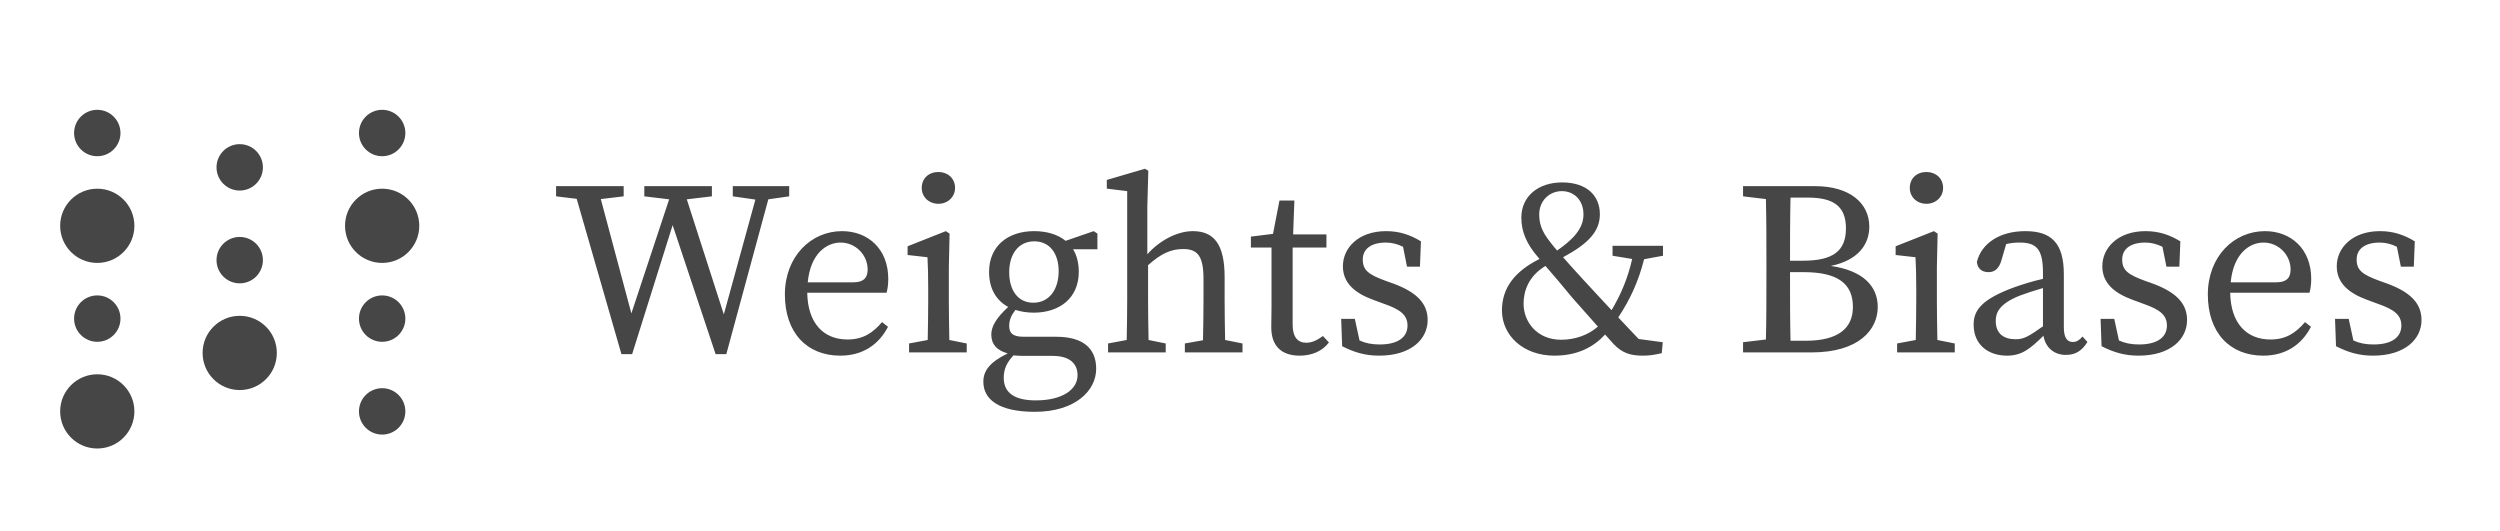
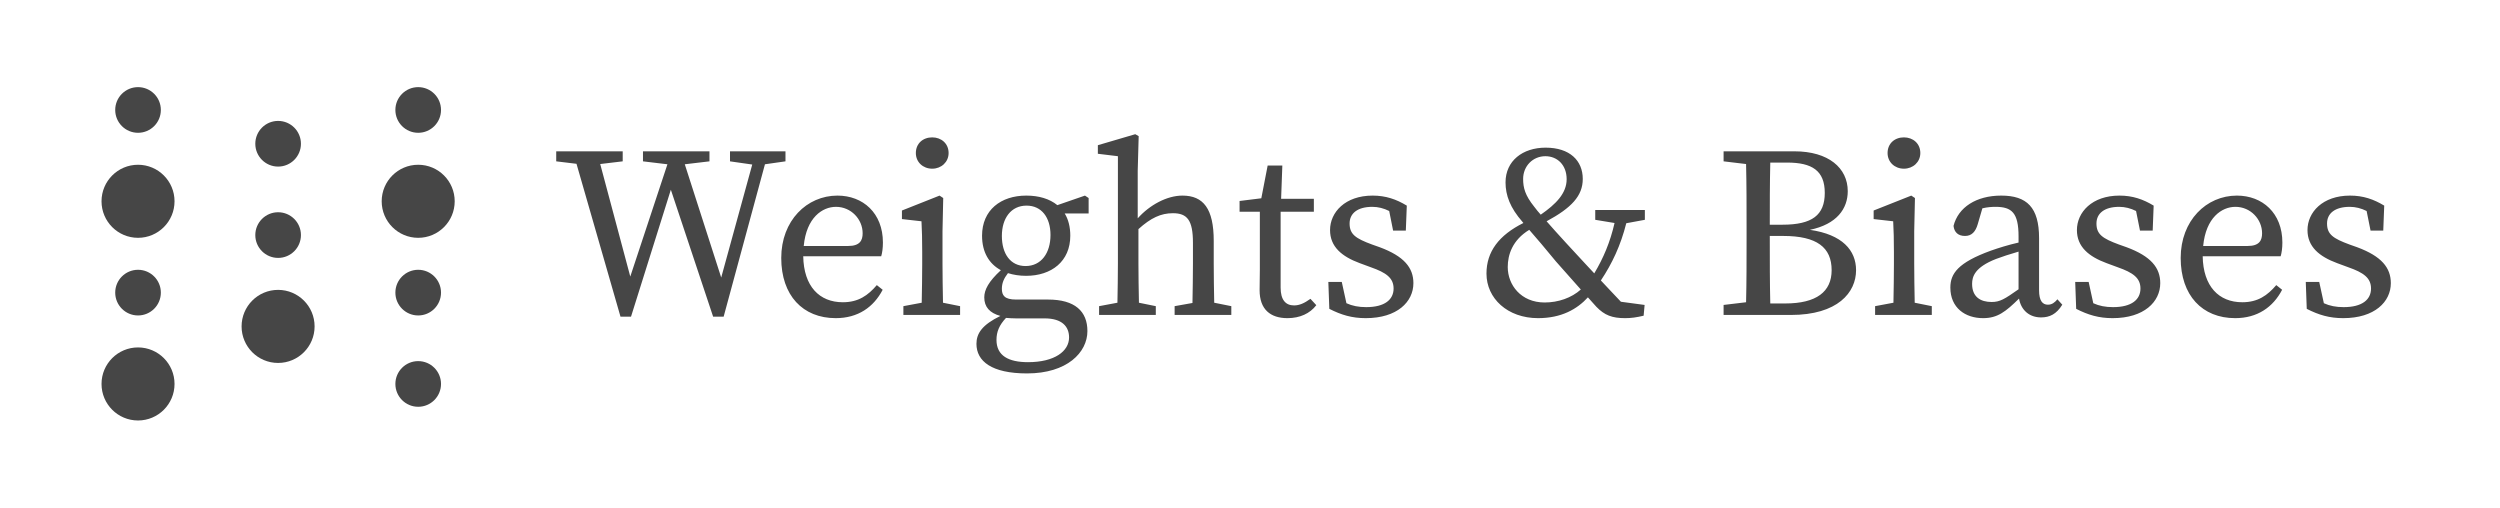
- <svg xmlns="http://www.w3.org/2000/svg" width="226" height="48" viewBox="0 0 226 48" fill="none">
-   <rect width="226" height="48" fill="transparent" />
-   <path d="M5.438 20.413C5.438 22.266 6.941 23.768 8.794 23.768C10.647 23.768 12.149 22.266 12.149 20.413C12.149 18.56 10.647 17.058 8.794 17.058C6.941 17.058 5.438 18.56 5.438 20.413Z" fill="#464646" />
-   <path d="M5.438 37.19C5.438 39.043 6.941 40.545 8.794 40.545C10.647 40.545 12.149 39.043 12.149 37.19C12.149 35.337 10.647 33.835 8.794 33.835C6.941 33.835 5.438 35.337 5.438 37.19Z" fill="#464646" />
-   <path d="M6.697 28.802C6.697 29.96 7.636 30.899 8.794 30.899C9.952 30.899 10.891 29.96 10.891 28.802C10.891 27.643 9.952 26.705 8.794 26.705C7.636 26.705 6.697 27.643 6.697 28.802Z" fill="#464646" />
-   <path d="M6.697 12.025C6.697 13.183 7.636 14.122 8.794 14.122C9.952 14.122 10.891 13.183 10.891 12.025C10.891 10.866 9.952 9.927 8.794 9.927C7.636 9.927 6.697 10.866 6.697 12.025Z" fill="#464646" />
-   <path d="M18.315 31.905C18.315 33.758 19.817 35.261 21.67 35.261C23.523 35.261 25.026 33.758 25.026 31.905C25.026 30.052 23.523 28.55 21.67 28.55C19.817 28.55 18.315 30.052 18.315 31.905Z" fill="#464646" />
-   <path d="M19.573 23.517C19.573 24.675 20.512 25.614 21.67 25.614C22.828 25.614 23.767 24.675 23.767 23.517C23.767 22.359 22.828 21.42 21.67 21.42C20.512 21.42 19.573 22.359 19.573 23.517Z" fill="#464646" />
-   <path d="M19.573 15.129C19.573 16.287 20.512 17.226 21.67 17.226C22.828 17.226 23.767 16.287 23.767 15.129C23.767 13.97 22.828 13.031 21.67 13.031C20.512 13.031 19.573 13.97 19.573 15.129Z" fill="#464646" />
-   <path d="M31.191 20.413C31.191 22.266 32.693 23.768 34.546 23.768C36.4 23.768 37.902 22.266 37.902 20.413C37.902 18.56 36.4 17.058 34.546 17.058C32.693 17.058 31.191 18.56 31.191 20.413Z" fill="#464646" />
-   <path d="M32.45 12.025C32.45 13.183 33.389 14.122 34.547 14.122C35.705 14.122 36.644 13.183 36.644 12.025C36.644 10.866 35.705 9.927 34.547 9.927C33.389 9.927 32.45 10.866 32.45 12.025Z" fill="#464646" />
-   <path d="M32.45 28.802C32.45 29.96 33.389 30.899 34.547 30.899C35.705 30.899 36.644 29.96 36.644 28.802C36.644 27.643 35.705 26.705 34.547 26.705C33.389 26.705 32.45 27.643 32.45 28.802Z" fill="#464646" />
-   <path d="M32.45 37.19C32.45 38.348 33.389 39.287 34.547 39.287C35.705 39.287 36.644 38.348 36.644 37.19C36.644 36.032 35.705 35.093 34.547 35.093C33.389 35.093 32.45 36.032 32.45 37.19Z" fill="#464646" />
-   <path fill-rule="evenodd" clip-rule="evenodd" d="M101.898 27.14C101.898 28.129 101.877 29.612 101.854 30.735L100.169 31.05V31.859H105.381V31.05L103.831 30.735C103.808 29.612 103.786 28.129 103.786 27.14V23.973C104.932 22.939 105.853 22.512 106.954 22.512C108.279 22.512 108.796 23.164 108.796 25.231V27.14C108.796 28.174 108.774 29.634 108.751 30.758L107.111 31.05V31.859H112.323V31.05L110.751 30.735C110.728 29.612 110.706 28.174 110.706 27.14V25.051C110.706 22.108 109.762 20.895 107.83 20.895C106.415 20.895 104.819 21.748 103.719 22.984V18.626L103.808 15.435L103.494 15.256L100.056 16.267V17.053L101.898 17.278L101.898 27.14ZM84.832 18.423C85.663 18.423 86.337 17.817 86.337 16.985C86.337 16.109 85.663 15.548 84.832 15.548C83.978 15.548 83.326 16.109 83.326 16.985C83.326 17.817 83.978 18.423 84.832 18.423ZM87.393 31.05L85.82 30.735C85.797 29.612 85.775 28.129 85.775 27.14V24.175L85.842 21.119L85.505 20.895L82.046 22.265V23.052L83.843 23.254C83.888 24.152 83.91 24.849 83.91 26.085V27.14C83.91 28.129 83.888 29.612 83.865 30.735L82.18 31.05V31.858H87.393V31.05ZM65.659 32.016H64.692L60.806 20.355L57.144 32.016H56.178L52.133 17.974L50.269 17.749V16.828H56.38V17.749L54.313 17.997L57.076 28.331L60.491 18.019L58.245 17.749V16.828H64.356V17.749L62.087 18.019L65.434 28.421L68.287 18.041L66.243 17.749V16.828H71.343V17.749L69.456 18.019L65.659 32.016ZM78.434 24.355C78.434 23.074 77.378 21.928 75.985 21.928C74.727 21.928 73.267 22.917 73.02 25.523H77.109C78.187 25.523 78.434 25.006 78.434 24.355ZM70.953 26.624C70.953 23.186 73.312 20.895 76.12 20.895C78.457 20.895 80.299 22.49 80.299 25.208C80.299 25.725 80.232 26.174 80.142 26.466H72.975C73.02 29.23 74.458 30.69 76.614 30.69C78.052 30.69 78.929 30.061 79.737 29.118L80.276 29.544C79.445 31.14 78.007 32.151 75.963 32.151C72.93 32.151 70.953 30.061 70.953 26.624ZM95.703 24.512C95.703 22.917 94.893 21.816 93.5 21.816C92.085 21.816 91.232 22.962 91.232 24.602C91.232 26.242 92.018 27.365 93.411 27.365C94.848 27.365 95.703 26.174 95.703 24.512ZM91.141 27.747C90.063 27.163 89.412 26.107 89.412 24.579C89.412 22.22 91.141 20.895 93.478 20.895C94.624 20.895 95.613 21.187 96.332 21.771L98.87 20.895L99.207 21.119V22.535H97.006C97.343 23.074 97.522 23.77 97.522 24.579C97.522 26.938 95.792 28.264 93.456 28.264C92.85 28.264 92.288 28.174 91.793 28.017C91.411 28.511 91.232 28.938 91.232 29.455C91.232 30.061 91.478 30.443 92.534 30.443H95.478C97.949 30.443 99.095 31.521 99.095 33.341C99.095 35.296 97.23 37.228 93.546 37.228C90.288 37.228 88.895 36.105 88.895 34.51C88.895 33.544 89.434 32.757 91.097 31.948C90.108 31.679 89.614 31.117 89.614 30.241C89.614 29.544 90.018 28.781 91.141 27.747ZM90.737 34.15C90.737 35.611 91.861 36.195 93.636 36.195C96.084 36.195 97.41 35.184 97.41 33.925C97.41 32.937 96.781 32.173 95.163 32.173H92.534C92.22 32.173 91.906 32.151 91.614 32.128C90.984 32.802 90.737 33.409 90.737 34.15ZM116.855 22.378V29.342C116.855 30.488 117.326 30.982 118.09 30.982C118.585 30.982 119.034 30.78 119.596 30.376L120.135 30.96C119.551 31.724 118.63 32.151 117.484 32.151C115.911 32.151 114.923 31.342 114.923 29.59C114.923 29.34 114.928 29.108 114.932 28.85C114.938 28.528 114.945 28.166 114.945 27.68V22.378H113.081V21.389L115.079 21.142L115.664 18.131H117.012L116.9 21.187H119.91V22.378H116.855ZM124.679 32.151C127.576 32.151 129.06 30.645 129.06 28.938C129.06 27.522 128.206 26.466 125.959 25.635L125.262 25.388C123.735 24.826 123.195 24.445 123.195 23.456C123.195 22.535 123.914 21.928 125.285 21.928C125.824 21.928 126.341 22.063 126.835 22.31L127.194 24.108H128.363L128.453 21.816C127.487 21.232 126.52 20.895 125.308 20.895C122.791 20.895 121.398 22.422 121.398 24.063C121.398 25.59 122.476 26.489 124.117 27.096L125.15 27.477C126.565 27.972 127.239 28.466 127.239 29.432C127.239 30.443 126.431 31.14 124.723 31.14C124.027 31.14 123.443 31.027 122.903 30.78L122.476 28.826H121.241L121.331 31.297C122.432 31.858 123.42 32.151 124.679 32.151ZM139.146 19.367C139.146 20.176 139.327 20.872 140.157 21.906C140.36 22.175 140.562 22.422 140.764 22.647C142.157 21.681 143.146 20.692 143.146 19.39C143.146 18.086 142.292 17.278 141.191 17.278C140.045 17.278 139.146 18.176 139.146 19.367ZM150.312 30.937L150.223 31.926C149.549 32.083 149.1 32.151 148.515 32.151C147.324 32.151 146.628 31.881 145.887 31.117C145.754 30.963 145.623 30.82 145.493 30.68L145.492 30.679C145.358 30.533 145.226 30.39 145.1 30.241C144.112 31.319 142.674 32.151 140.517 32.151C137.709 32.151 135.776 30.331 135.776 28.062C135.776 26.04 136.922 24.534 139.169 23.411C139.158 23.389 139.141 23.372 139.124 23.355C139.107 23.338 139.09 23.321 139.079 23.299C137.955 22.018 137.529 20.872 137.529 19.681C137.529 17.704 139.102 16.491 141.213 16.491C143.438 16.491 144.628 17.682 144.628 19.367C144.628 20.917 143.595 22.018 141.303 23.254C141.775 23.793 142.314 24.4 143.101 25.253C143.716 25.93 144.29 26.544 144.872 27.167C145.139 27.454 145.408 27.742 145.685 28.039C146.516 26.646 147.145 25.186 147.549 23.411L145.774 23.119V22.22H150.335V23.119L148.627 23.433C148.111 25.478 147.324 27.14 146.291 28.691C146.541 28.951 146.796 29.225 147.064 29.513L147.064 29.514L147.066 29.515L147.067 29.516C147.398 29.872 147.749 30.248 148.134 30.645L150.312 30.937ZM144.449 29.522C143.64 28.601 142.921 27.792 142.157 26.938C141.146 25.703 140.45 24.894 139.708 24.04C138.158 24.984 137.731 26.332 137.731 27.455C137.731 29.095 138.944 30.713 141.124 30.713C142.382 30.713 143.595 30.286 144.449 29.522ZM159.684 24.894C159.684 26.849 159.684 28.803 159.639 30.69L157.572 30.937V31.859H163.751C168.064 31.859 169.749 29.792 169.749 27.747C169.749 25.927 168.491 24.467 165.503 24.04C167.996 23.523 168.985 22.085 168.985 20.49C168.985 18.356 167.21 16.828 164.088 16.828H157.572V17.749L159.639 17.997C159.684 19.929 159.684 21.861 159.684 23.793V24.894ZM163.054 24.602C166.155 24.602 167.503 25.658 167.503 27.747C167.503 29.724 166.11 30.803 163.234 30.803H161.863C161.818 28.893 161.818 26.961 161.818 24.602H163.054ZM163.414 17.862C165.705 17.862 166.873 18.603 166.873 20.648C166.873 22.692 165.705 23.568 162.986 23.568H161.818C161.818 21.793 161.818 19.794 161.863 17.862H163.414ZM175.656 16.985C175.656 17.817 174.982 18.423 174.15 18.423C173.297 18.423 172.645 17.817 172.645 16.985C172.645 16.109 173.297 15.548 174.15 15.548C174.982 15.548 175.656 16.109 175.656 16.985ZM175.139 30.735L176.711 31.05V31.858H171.499V31.05L173.184 30.735C173.206 29.612 173.229 28.129 173.229 27.14V26.085C173.229 24.849 173.206 24.152 173.161 23.254L171.364 23.052V22.265L174.824 20.895L175.161 21.119L175.094 24.175V27.14C175.094 28.129 175.116 29.612 175.139 30.735ZM186.751 32.083C187.537 32.083 188.166 31.791 188.705 30.915L188.256 30.421C188.009 30.713 187.761 30.915 187.38 30.915C186.886 30.915 186.571 30.555 186.571 29.589V24.804C186.571 21.973 185.448 20.895 183.089 20.895C180.797 20.895 179.135 21.973 178.708 23.681C178.775 24.265 179.135 24.602 179.764 24.602C180.371 24.602 180.73 24.22 180.932 23.523L181.359 22.063C181.831 21.951 182.235 21.928 182.572 21.928C184.055 21.928 184.684 22.468 184.684 24.647V25.208C183.785 25.411 182.842 25.703 182.145 25.95C179.112 27.051 178.416 28.062 178.416 29.342C178.416 31.207 179.786 32.151 181.426 32.151C182.752 32.151 183.493 31.566 184.729 30.353C184.908 31.409 185.673 32.083 186.751 32.083ZM180.415 29.005C180.415 28.331 180.663 27.477 182.617 26.714C183.089 26.534 183.897 26.264 184.684 26.04V29.5C183.404 30.398 182.976 30.668 182.212 30.668C181.179 30.668 180.415 30.196 180.415 29.005ZM197.71 28.938C197.71 30.645 196.227 32.151 193.329 32.151C192.071 32.151 191.082 31.858 189.981 31.297L189.892 28.826H191.128L191.554 30.78C192.093 31.027 192.677 31.14 193.374 31.14C195.081 31.14 195.89 30.443 195.89 29.432C195.89 28.466 195.216 27.972 193.801 27.477L192.768 27.096C191.128 26.489 190.049 25.59 190.049 24.063C190.049 22.422 191.441 20.895 193.958 20.895C195.172 20.895 196.137 21.232 197.103 21.816L197.014 24.108H195.845L195.486 22.31C194.992 22.063 194.474 21.928 193.936 21.928C192.565 21.928 191.846 22.535 191.846 23.456C191.846 24.445 192.385 24.826 193.913 25.388L194.61 25.635C196.857 26.466 197.71 27.522 197.71 28.938ZM204.62 21.928C206.014 21.928 207.069 23.074 207.069 24.355C207.069 25.006 206.822 25.523 205.744 25.523H201.655C201.902 22.917 203.362 21.928 204.62 21.928ZM204.755 20.895C201.946 20.895 199.588 23.186 199.588 26.624C199.588 30.061 201.565 32.151 204.598 32.151C206.642 32.151 208.081 31.14 208.911 29.544L208.373 29.118C207.563 30.061 206.688 30.69 205.249 30.69C203.093 30.69 201.655 29.23 201.61 26.466H208.777C208.867 26.174 208.934 25.725 208.934 25.208C208.934 22.49 207.092 20.895 204.755 20.895ZM218.904 28.938C218.904 30.645 217.421 32.151 214.523 32.151C213.265 32.151 212.276 31.858 211.175 31.297L211.086 28.826H212.322L212.748 30.78C213.287 31.027 213.871 31.14 214.568 31.14C216.275 31.14 217.084 30.443 217.084 29.432C217.084 28.466 216.41 27.972 214.994 27.477L213.961 27.096C212.322 26.489 211.243 25.59 211.243 24.063C211.243 22.422 212.635 20.895 215.152 20.895C216.365 20.895 217.331 21.232 218.297 21.816L218.208 24.108H217.039L216.679 22.31C216.186 22.063 215.668 21.928 215.13 21.928C213.759 21.928 213.04 22.535 213.04 23.456C213.04 24.445 213.579 24.826 215.107 25.388L215.804 25.635C218.051 26.466 218.904 27.522 218.904 28.938Z" fill="#464646" />
+ <svg xmlns="http://www.w3.org/2000/svg" width="197" height="40" viewBox="0 0 197 40" fill="none">
+   <path d="M8 15.861C8 17.451 9.288 18.74 10.877 18.74C12.465 18.74 13.753 17.451 13.753 15.861C13.753 14.272 12.465 12.983 10.877 12.983C9.288 12.983 8 14.272 8 15.861Z" fill="#464646" />
+   <path d="M8 30.255C8 31.845 9.288 33.134 10.877 33.134C12.465 33.134 13.753 31.845 13.753 30.255C13.753 28.665 12.465 27.377 10.877 27.377C9.288 27.377 8 28.665 8 30.255Z" fill="#464646" />
+   <path d="M9.079 23.058C9.079 24.052 9.884 24.858 10.877 24.858C11.87 24.858 12.675 24.052 12.675 23.058C12.675 22.065 11.87 21.259 10.877 21.259C9.884 21.259 9.079 22.065 9.079 23.058Z" fill="#464646" />
+   <path d="M9.079 8.665C9.079 9.659 9.884 10.464 10.877 10.464C11.87 10.464 12.675 9.659 12.675 8.665C12.675 7.671 11.87 6.866 10.877 6.866C9.884 6.866 9.079 7.671 9.079 8.665Z" fill="#464646" />
+   <path d="M19.037 25.721C19.037 27.311 20.325 28.6 21.913 28.6C23.502 28.6 24.79 27.311 24.79 25.721C24.79 24.131 23.502 22.842 21.913 22.842C20.325 22.842 19.037 24.131 19.037 25.721Z" fill="#464646" />
+   <path d="M20.118 18.524C20.118 19.518 20.923 20.323 21.916 20.323C22.909 20.323 23.714 19.518 23.714 18.524C23.714 17.531 22.909 16.725 21.916 16.725C20.923 16.725 20.118 17.531 20.118 18.524Z" fill="#464646" />
+   <path d="M20.118 11.328C20.118 12.321 20.923 13.127 21.916 13.127C22.909 13.127 23.714 12.321 23.714 11.328C23.714 10.334 22.909 9.528 21.916 9.528C20.923 9.528 20.118 10.334 20.118 11.328Z" fill="#464646" />
+   <path d="M30.077 15.861C30.077 17.451 31.365 18.74 32.954 18.74C34.542 18.74 35.83 17.451 35.83 15.861C35.83 14.272 34.542 12.983 32.954 12.983C31.365 12.983 30.077 14.272 30.077 15.861Z" fill="#464646" />
+   <path d="M31.156 8.665C31.156 9.659 31.961 10.464 32.954 10.464C33.947 10.464 34.752 9.659 34.752 8.665C34.752 7.671 33.947 6.866 32.954 6.866C31.961 6.866 31.156 7.671 31.156 8.665Z" fill="#464646" />
+   <path d="M31.156 23.058C31.156 24.052 31.961 24.858 32.954 24.858C33.947 24.858 34.752 24.052 34.752 23.058C34.752 22.065 33.947 21.259 32.954 21.259C31.961 21.259 31.156 22.065 31.156 23.058Z" fill="#464646" />
+   <path d="M31.156 30.255C31.156 31.248 31.961 32.054 32.954 32.054C33.947 32.054 34.752 31.248 34.752 30.255C34.752 29.261 33.947 28.456 32.954 28.456C31.961 28.456 31.156 29.261 31.156 30.255Z" fill="#464646" />
+   <path fill-rule="evenodd" clip-rule="evenodd" d="M88.091 20.771C88.091 21.619 88.073 22.892 88.053 23.855L86.608 24.125V24.819H91.077V24.125L89.748 23.855C89.728 22.892 89.709 21.619 89.709 20.771V18.053C90.692 17.167 91.481 16.801 92.425 16.801C93.561 16.801 94.004 17.36 94.004 19.133V20.771C94.004 21.658 93.985 22.911 93.966 23.875L92.56 24.125V24.819H97.028V24.125L95.68 23.855C95.66 22.892 95.642 21.658 95.642 20.771V18.979C95.642 16.454 94.832 15.413 93.176 15.413C91.963 15.413 90.595 16.145 89.652 17.205V13.466L89.728 10.729L89.459 10.575L86.511 11.442V12.117L88.091 12.309V20.771ZM73.46 13.293C74.172 13.293 74.75 12.772 74.75 12.059C74.75 11.307 74.172 10.825 73.46 10.825C72.728 10.825 72.169 11.307 72.169 12.059C72.169 12.772 72.728 13.293 73.46 13.293ZM75.655 24.125L74.308 23.855C74.288 22.891 74.269 21.619 74.269 20.771V18.227L74.326 15.605L74.037 15.413L71.072 16.589V17.263L72.613 17.437C72.651 18.208 72.67 18.805 72.67 19.865V20.771C72.67 21.619 72.651 22.891 72.631 23.855L71.187 24.125V24.819H75.655V24.125ZM57.023 24.954H56.195L52.863 14.95L49.724 24.954H48.895L45.428 12.907L43.83 12.714V11.924H49.069V12.714L47.297 12.926L49.666 21.793L52.593 12.945L50.667 12.714V11.924H55.906V12.714L53.961 12.945L56.831 21.87L59.277 12.965L57.524 12.714V11.924H61.896V12.714L60.278 12.945L57.023 24.954ZM67.976 18.381C67.976 17.282 67.07 16.299 65.876 16.299C64.798 16.299 63.546 17.148 63.334 19.383H66.839C67.764 19.383 67.976 18.94 67.976 18.381ZM61.562 20.328C61.562 17.379 63.584 15.413 65.992 15.413C67.995 15.413 69.574 16.781 69.574 19.114C69.574 19.557 69.516 19.942 69.439 20.193H63.295C63.334 22.564 64.567 23.817 66.415 23.817C67.648 23.817 68.399 23.277 69.093 22.467L69.555 22.834C68.842 24.202 67.61 25.07 65.857 25.07C63.257 25.07 61.562 23.277 61.562 20.328ZM82.779 18.516C82.779 17.148 82.086 16.203 80.891 16.203C79.678 16.203 78.947 17.186 78.947 18.593C78.947 20 79.621 20.964 80.815 20.964C82.047 20.964 82.779 19.942 82.779 18.516ZM78.869 21.292C77.945 20.791 77.386 19.884 77.386 18.574C77.386 16.55 78.869 15.413 80.872 15.413C81.855 15.413 82.703 15.663 83.319 16.165L85.495 15.413L85.784 15.605V16.82H83.897C84.186 17.282 84.339 17.88 84.339 18.574C84.339 20.598 82.856 21.735 80.853 21.735C80.334 21.735 79.852 21.658 79.428 21.523C79.1 21.947 78.947 22.313 78.947 22.757C78.947 23.277 79.158 23.605 80.063 23.605H82.587C84.705 23.605 85.688 24.53 85.688 26.091C85.688 27.768 84.089 29.426 80.931 29.426C78.138 29.426 76.944 28.462 76.944 27.093C76.944 26.265 77.406 25.59 78.831 24.896C77.983 24.665 77.56 24.183 77.56 23.431C77.56 22.834 77.906 22.178 78.869 21.292ZM78.523 26.785C78.523 28.038 79.486 28.539 81.007 28.539C83.107 28.539 84.243 27.672 84.243 26.592C84.243 25.744 83.704 25.089 82.317 25.089H80.063C79.794 25.089 79.525 25.07 79.274 25.05C78.735 25.628 78.523 26.149 78.523 26.785ZM100.913 16.685V22.66C100.913 23.643 101.317 24.067 101.972 24.067C102.396 24.067 102.781 23.894 103.263 23.547L103.725 24.048C103.224 24.703 102.435 25.07 101.452 25.07C100.104 25.07 99.257 24.376 99.257 22.872C99.257 22.658 99.261 22.459 99.264 22.238C99.27 21.962 99.276 21.651 99.276 21.234V16.685H97.678V15.837L99.391 15.625L99.892 13.042H101.048L100.952 15.663H103.532V16.685H100.913ZM107.62 25.07C110.104 25.07 111.376 23.778 111.376 22.313C111.376 21.099 110.644 20.193 108.718 19.48L108.12 19.268C106.811 18.786 106.348 18.458 106.348 17.61C106.348 16.82 106.965 16.299 108.14 16.299C108.602 16.299 109.045 16.415 109.469 16.627L109.776 18.169H110.779L110.856 16.203C110.028 15.702 109.199 15.413 108.16 15.413C106.002 15.413 104.808 16.724 104.808 18.131C104.808 19.441 105.732 20.212 107.139 20.733L108.024 21.06C109.237 21.484 109.815 21.908 109.815 22.737C109.815 23.605 109.122 24.202 107.658 24.202C107.061 24.202 106.561 24.106 106.098 23.894L105.732 22.217H104.673L104.75 24.337C105.694 24.819 106.541 25.07 107.62 25.07ZM120.023 14.102C120.023 14.796 120.178 15.393 120.889 16.28C121.063 16.512 121.237 16.724 121.41 16.916C122.604 16.087 123.452 15.239 123.452 14.121C123.452 13.003 122.72 12.309 121.776 12.309C120.793 12.309 120.023 13.081 120.023 14.102ZM129.595 24.029L129.519 24.877C128.941 25.012 128.556 25.07 128.055 25.07C127.034 25.07 126.437 24.838 125.802 24.183C125.688 24.051 125.575 23.928 125.464 23.808L125.463 23.807C125.348 23.682 125.235 23.559 125.127 23.431C124.28 24.356 123.047 25.07 121.198 25.07C118.791 25.07 117.134 23.508 117.134 21.561C117.134 19.827 118.116 18.535 120.042 17.572C120.033 17.552 120.018 17.538 120.004 17.523C119.989 17.509 119.975 17.494 119.965 17.475C119.002 16.377 118.636 15.393 118.636 14.372C118.636 12.676 119.985 11.635 121.795 11.635C123.702 11.635 124.722 12.656 124.722 14.102C124.722 15.432 123.837 16.377 121.872 17.437C122.276 17.899 122.739 18.42 123.413 19.152C123.94 19.733 124.433 20.26 124.931 20.794C125.16 21.04 125.391 21.287 125.628 21.542C126.341 20.347 126.88 19.094 127.226 17.572L125.705 17.321V16.55H129.615V17.321L128.151 17.591C127.708 19.345 127.034 20.771 126.148 22.101C126.362 22.325 126.581 22.56 126.811 22.807L126.812 22.809L126.813 22.809C127.097 23.114 127.398 23.437 127.728 23.778L129.595 24.029ZM124.569 22.814C123.875 22.024 123.259 21.33 122.604 20.598C121.737 19.538 121.141 18.844 120.504 18.111C119.176 18.921 118.81 20.077 118.81 21.041C118.81 22.448 119.849 23.836 121.718 23.836C122.797 23.836 123.837 23.47 124.569 22.814ZM137.63 18.844C137.63 20.521 137.63 22.198 137.591 23.817L135.819 24.029V24.819H141.116C144.814 24.819 146.258 23.046 146.258 21.292C146.258 19.73 145.18 18.477 142.618 18.111C144.755 17.668 145.603 16.434 145.603 15.066C145.603 13.235 144.081 11.924 141.405 11.924H135.819V12.714L137.591 12.926C137.63 14.584 137.63 16.242 137.63 17.899V18.844ZM140.519 18.593C143.177 18.593 144.333 19.499 144.333 21.292C144.333 22.988 143.138 23.913 140.673 23.913H139.498C139.459 22.275 139.459 20.617 139.459 18.593H140.519ZM140.827 12.811C142.791 12.811 143.792 13.447 143.792 15.201C143.792 16.955 142.791 17.707 140.46 17.707H139.459C139.459 16.184 139.459 14.468 139.498 12.811H140.827ZM151.322 12.059C151.322 12.772 150.744 13.293 150.031 13.293C149.3 13.293 148.741 12.772 148.741 12.059C148.741 11.307 149.3 10.825 150.031 10.825C150.744 10.825 151.322 11.307 151.322 12.059ZM150.879 23.855L152.226 24.125V24.819H147.758V24.125L149.203 23.855C149.222 22.891 149.241 21.619 149.241 20.771V19.865C149.241 18.805 149.222 18.208 149.183 17.437L147.643 17.263V16.589L150.609 15.413L150.898 15.605L150.84 18.227V20.771C150.84 21.619 150.859 22.891 150.879 23.855ZM160.834 25.012C161.507 25.012 162.047 24.761 162.509 24.009L162.124 23.585C161.912 23.836 161.699 24.009 161.373 24.009C160.949 24.009 160.679 23.701 160.679 22.872V18.767C160.679 16.338 159.716 15.413 157.694 15.413C155.729 15.413 154.304 16.338 153.938 17.803C153.996 18.304 154.304 18.593 154.844 18.593C155.364 18.593 155.672 18.265 155.845 17.668L156.211 16.415C156.616 16.319 156.962 16.299 157.251 16.299C158.522 16.299 159.062 16.762 159.062 18.632V19.114C158.291 19.287 157.482 19.538 156.885 19.75C154.285 20.694 153.688 21.561 153.688 22.66C153.688 24.26 154.863 25.07 156.268 25.07C157.405 25.07 158.041 24.568 159.1 23.528C159.254 24.433 159.909 25.012 160.834 25.012ZM155.402 22.371C155.402 21.793 155.614 21.06 157.29 20.405C157.694 20.251 158.387 20.02 159.062 19.827V22.795C157.964 23.566 157.597 23.797 156.942 23.797C156.057 23.797 155.402 23.393 155.402 22.371ZM170.228 22.313C170.228 23.778 168.957 25.07 166.473 25.07C165.394 25.07 164.546 24.819 163.603 24.337L163.526 22.217H164.586L164.951 23.894C165.413 24.106 165.914 24.202 166.511 24.202C167.975 24.202 168.668 23.605 168.668 22.737C168.668 21.908 168.09 21.484 166.877 21.06L165.992 20.733C164.586 20.212 163.661 19.441 163.661 18.131C163.661 16.724 164.854 15.413 167.012 15.413C168.053 15.413 168.88 15.702 169.708 16.203L169.632 18.169H168.63L168.322 16.627C167.898 16.415 167.454 16.299 166.993 16.299C165.818 16.299 165.201 16.82 165.201 17.61C165.201 18.458 165.663 18.786 166.973 19.268L167.571 19.48C169.497 20.193 170.228 21.099 170.228 22.313ZM176.152 16.299C177.347 16.299 178.252 17.282 178.252 18.381C178.252 18.94 178.04 19.383 177.116 19.383H173.61C173.822 17.148 175.074 16.299 176.152 16.299ZM176.268 15.413C173.86 15.413 171.838 17.379 171.838 20.328C171.838 23.277 173.533 25.07 176.133 25.07C177.886 25.07 179.119 24.202 179.831 22.834L179.37 22.467C178.675 23.277 177.925 23.817 176.692 23.817C174.843 23.817 173.61 22.564 173.572 20.193H179.716C179.793 19.942 179.851 19.557 179.851 19.114C179.851 16.781 178.271 15.413 176.268 15.413ZM188.398 22.313C188.398 23.778 187.126 25.07 184.642 25.07C183.563 25.07 182.716 24.819 181.772 24.337L181.695 22.217H182.755L183.12 23.894C183.582 24.106 184.083 24.202 184.681 24.202C186.144 24.202 186.837 23.605 186.837 22.737C186.837 21.908 186.26 21.484 185.046 21.06L184.16 20.733C182.755 20.212 181.83 19.441 181.83 18.131C181.83 16.724 183.023 15.413 185.181 15.413C186.221 15.413 187.049 15.702 187.877 16.203L187.801 18.169H186.799L186.49 16.627C186.068 16.415 185.624 16.299 185.162 16.299C183.987 16.299 183.371 16.82 183.371 17.61C183.371 18.458 183.833 18.786 185.143 19.268L185.74 19.48C187.666 20.193 188.398 21.099 188.398 22.313Z" fill="#464646" />
</svg>
